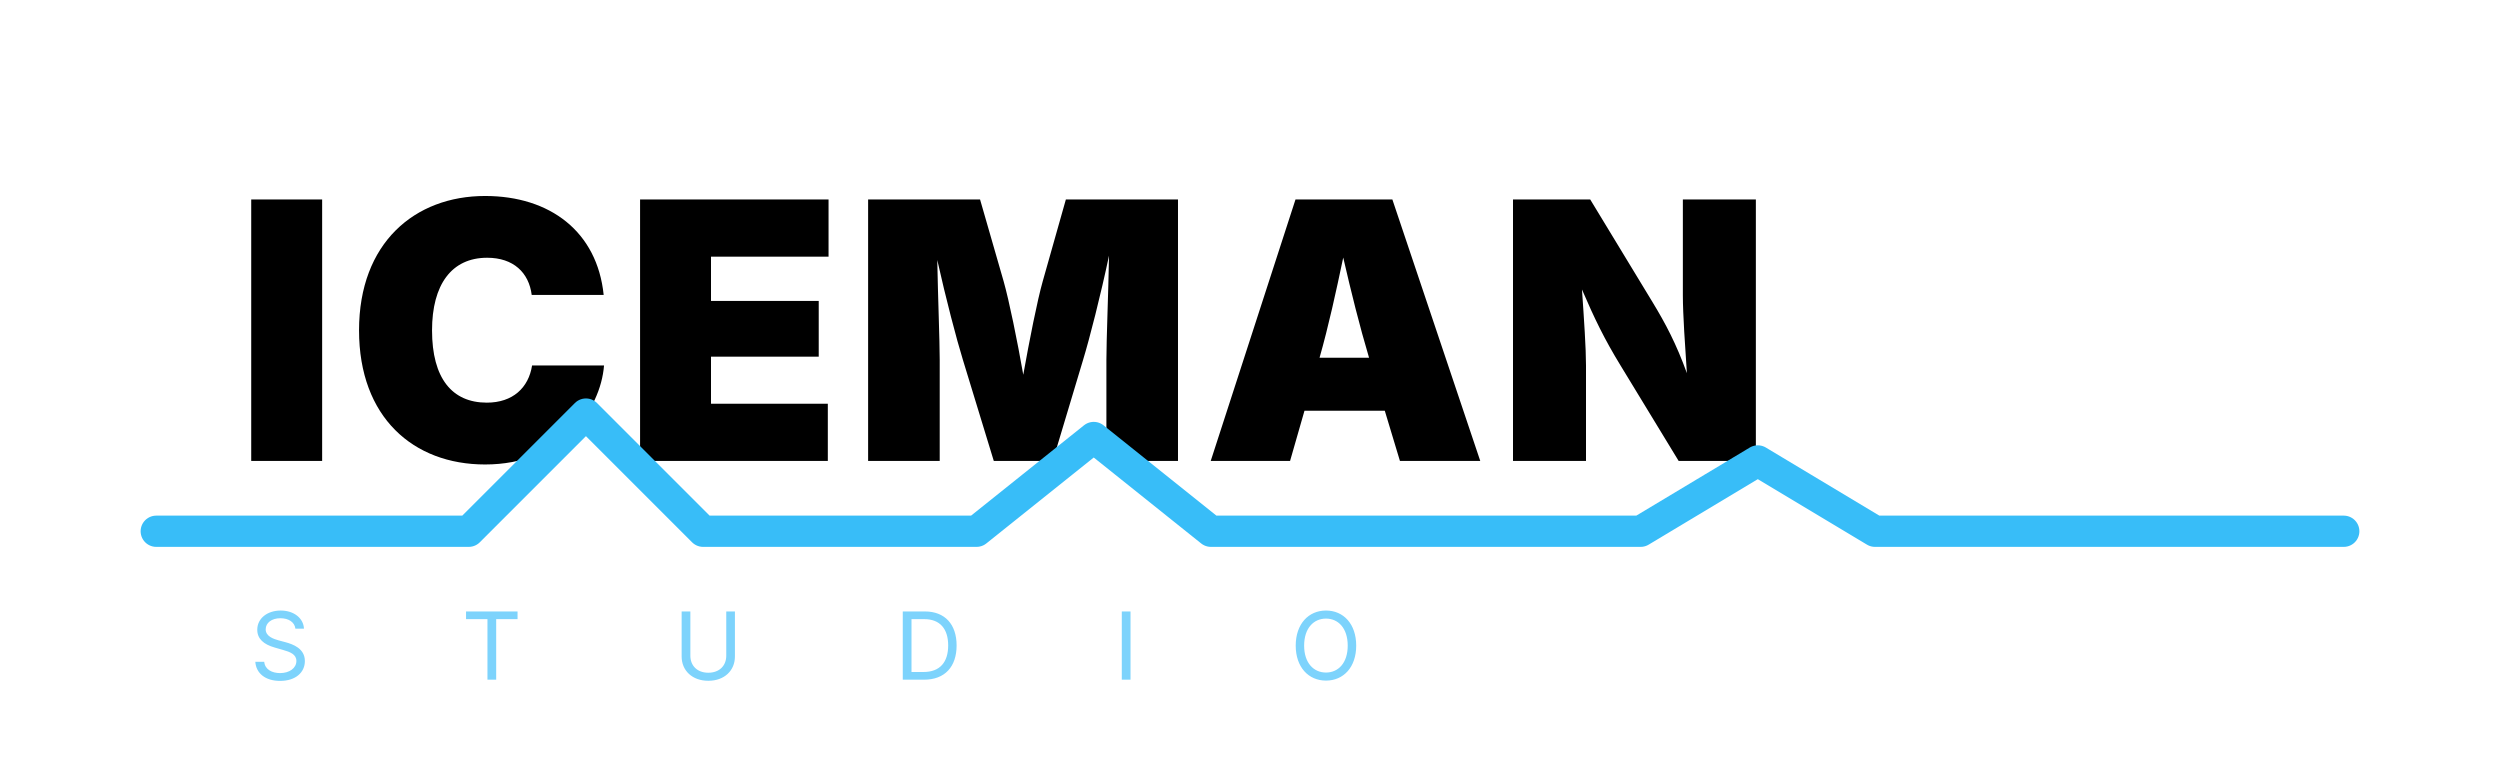
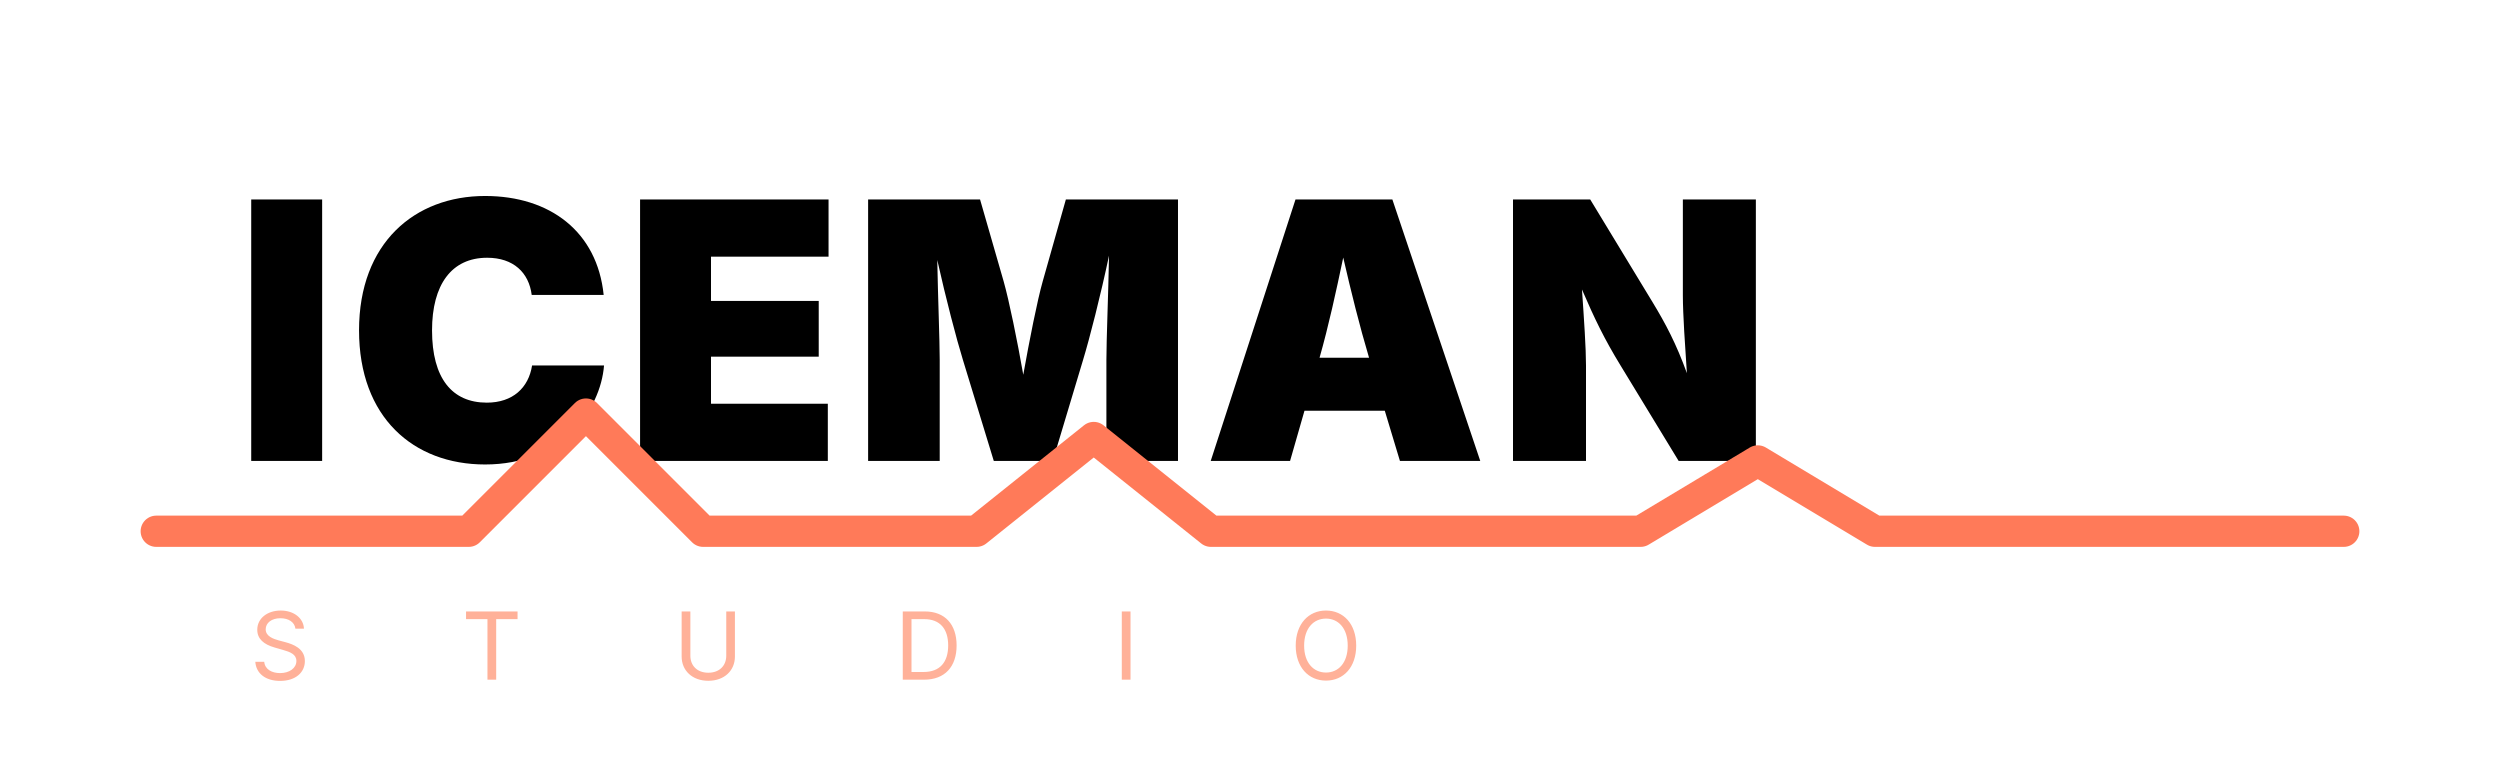
<svg xmlns="http://www.w3.org/2000/svg" viewBox="0 0 640 200" width="640" height="200">
  <text x="60" y="118" font-family="Inter, Segoe UI, Arial, sans-serif" font-size="92" font-weight="900" letter-spacing="2" fill="currentColor">ICEMAN</text>
-   <polyline points="40,136 120,136 150,106 180,136 250,136 280,112 310,136 420,136 450,118 480,136 600,136" fill="none" stroke="#38BDF8" stroke-width="8" stroke-linejoin="round" stroke-linecap="round" />
-   <text x="64" y="174" font-family="Inter, Segoe UI, Arial, sans-serif" font-size="24" font-weight="400" letter-spacing="16" fill="#7DD3FC">S T U D I O</text>
+   <polyline points="40,136 120,136 150,106 180,136 250,136 280,112 310,136 420,136 450,118 480,136 600,136" fill="none" stroke="#FF7A59" stroke-width="8" stroke-linejoin="round" stroke-linecap="round" />
+   <text x="64" y="174" font-family="Inter, Segoe UI, Arial, sans-serif" font-size="24" font-weight="400" letter-spacing="16" fill="#FFB199">S T U D I O</text>
</svg>
